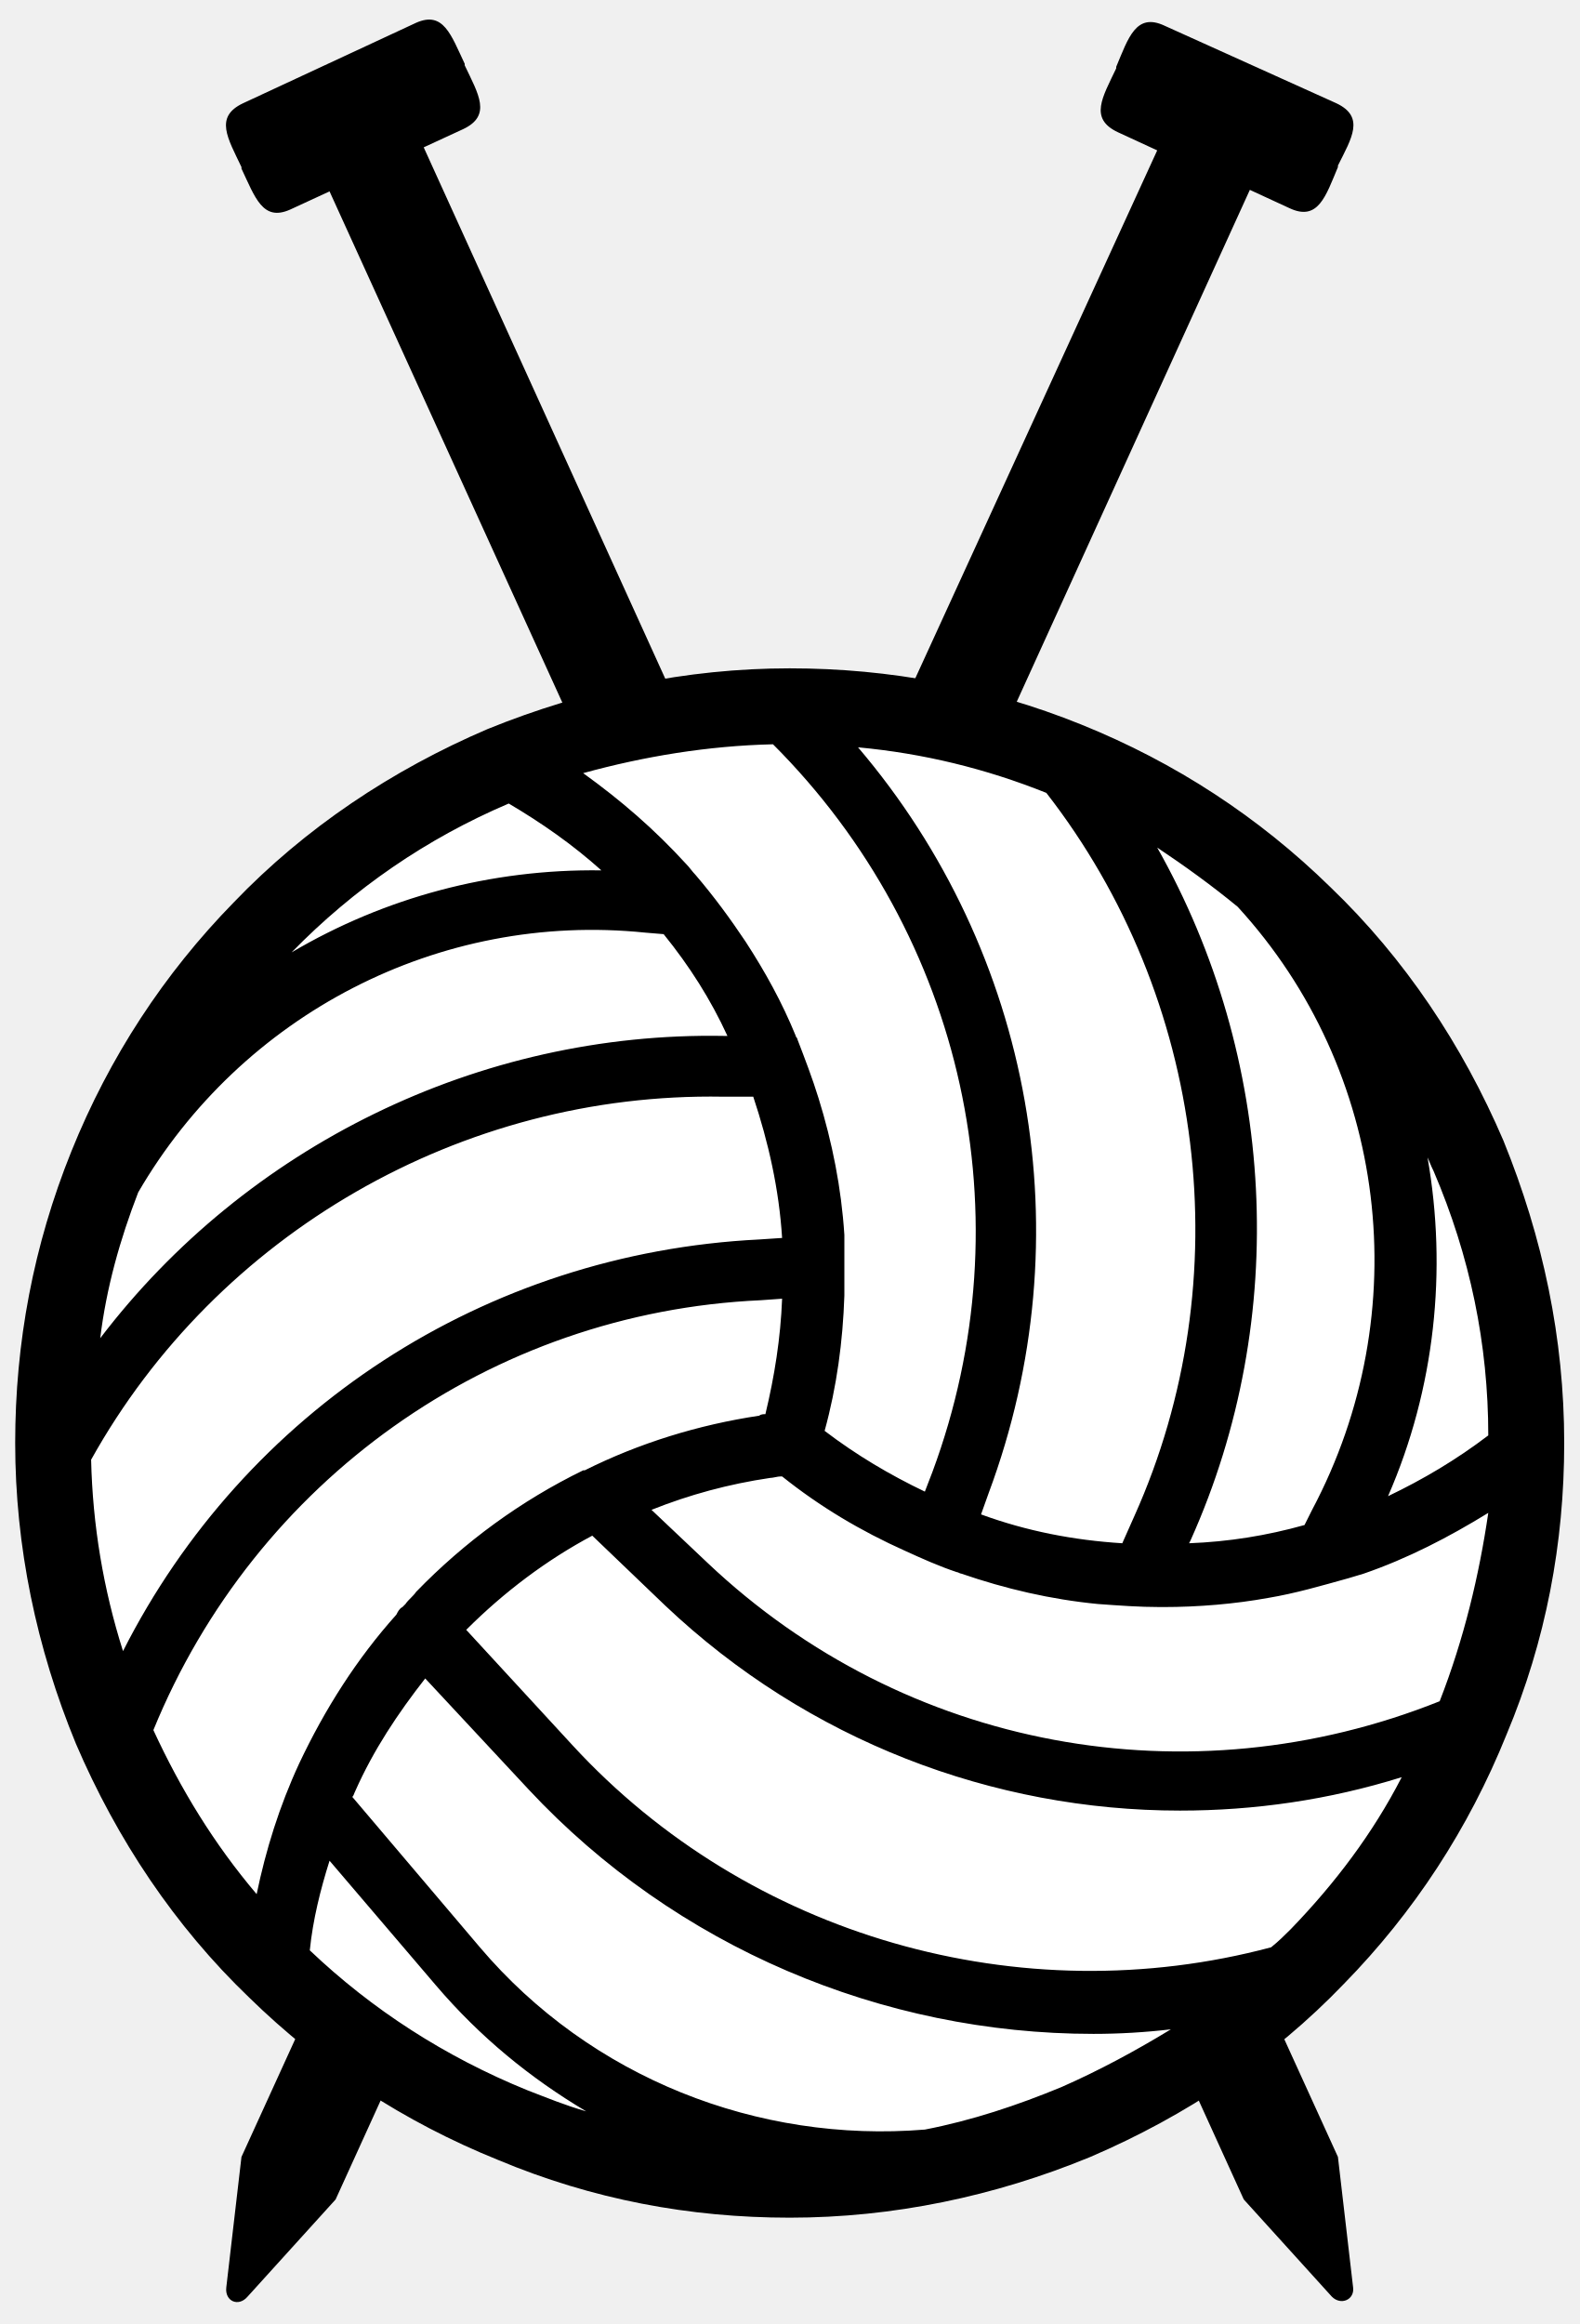
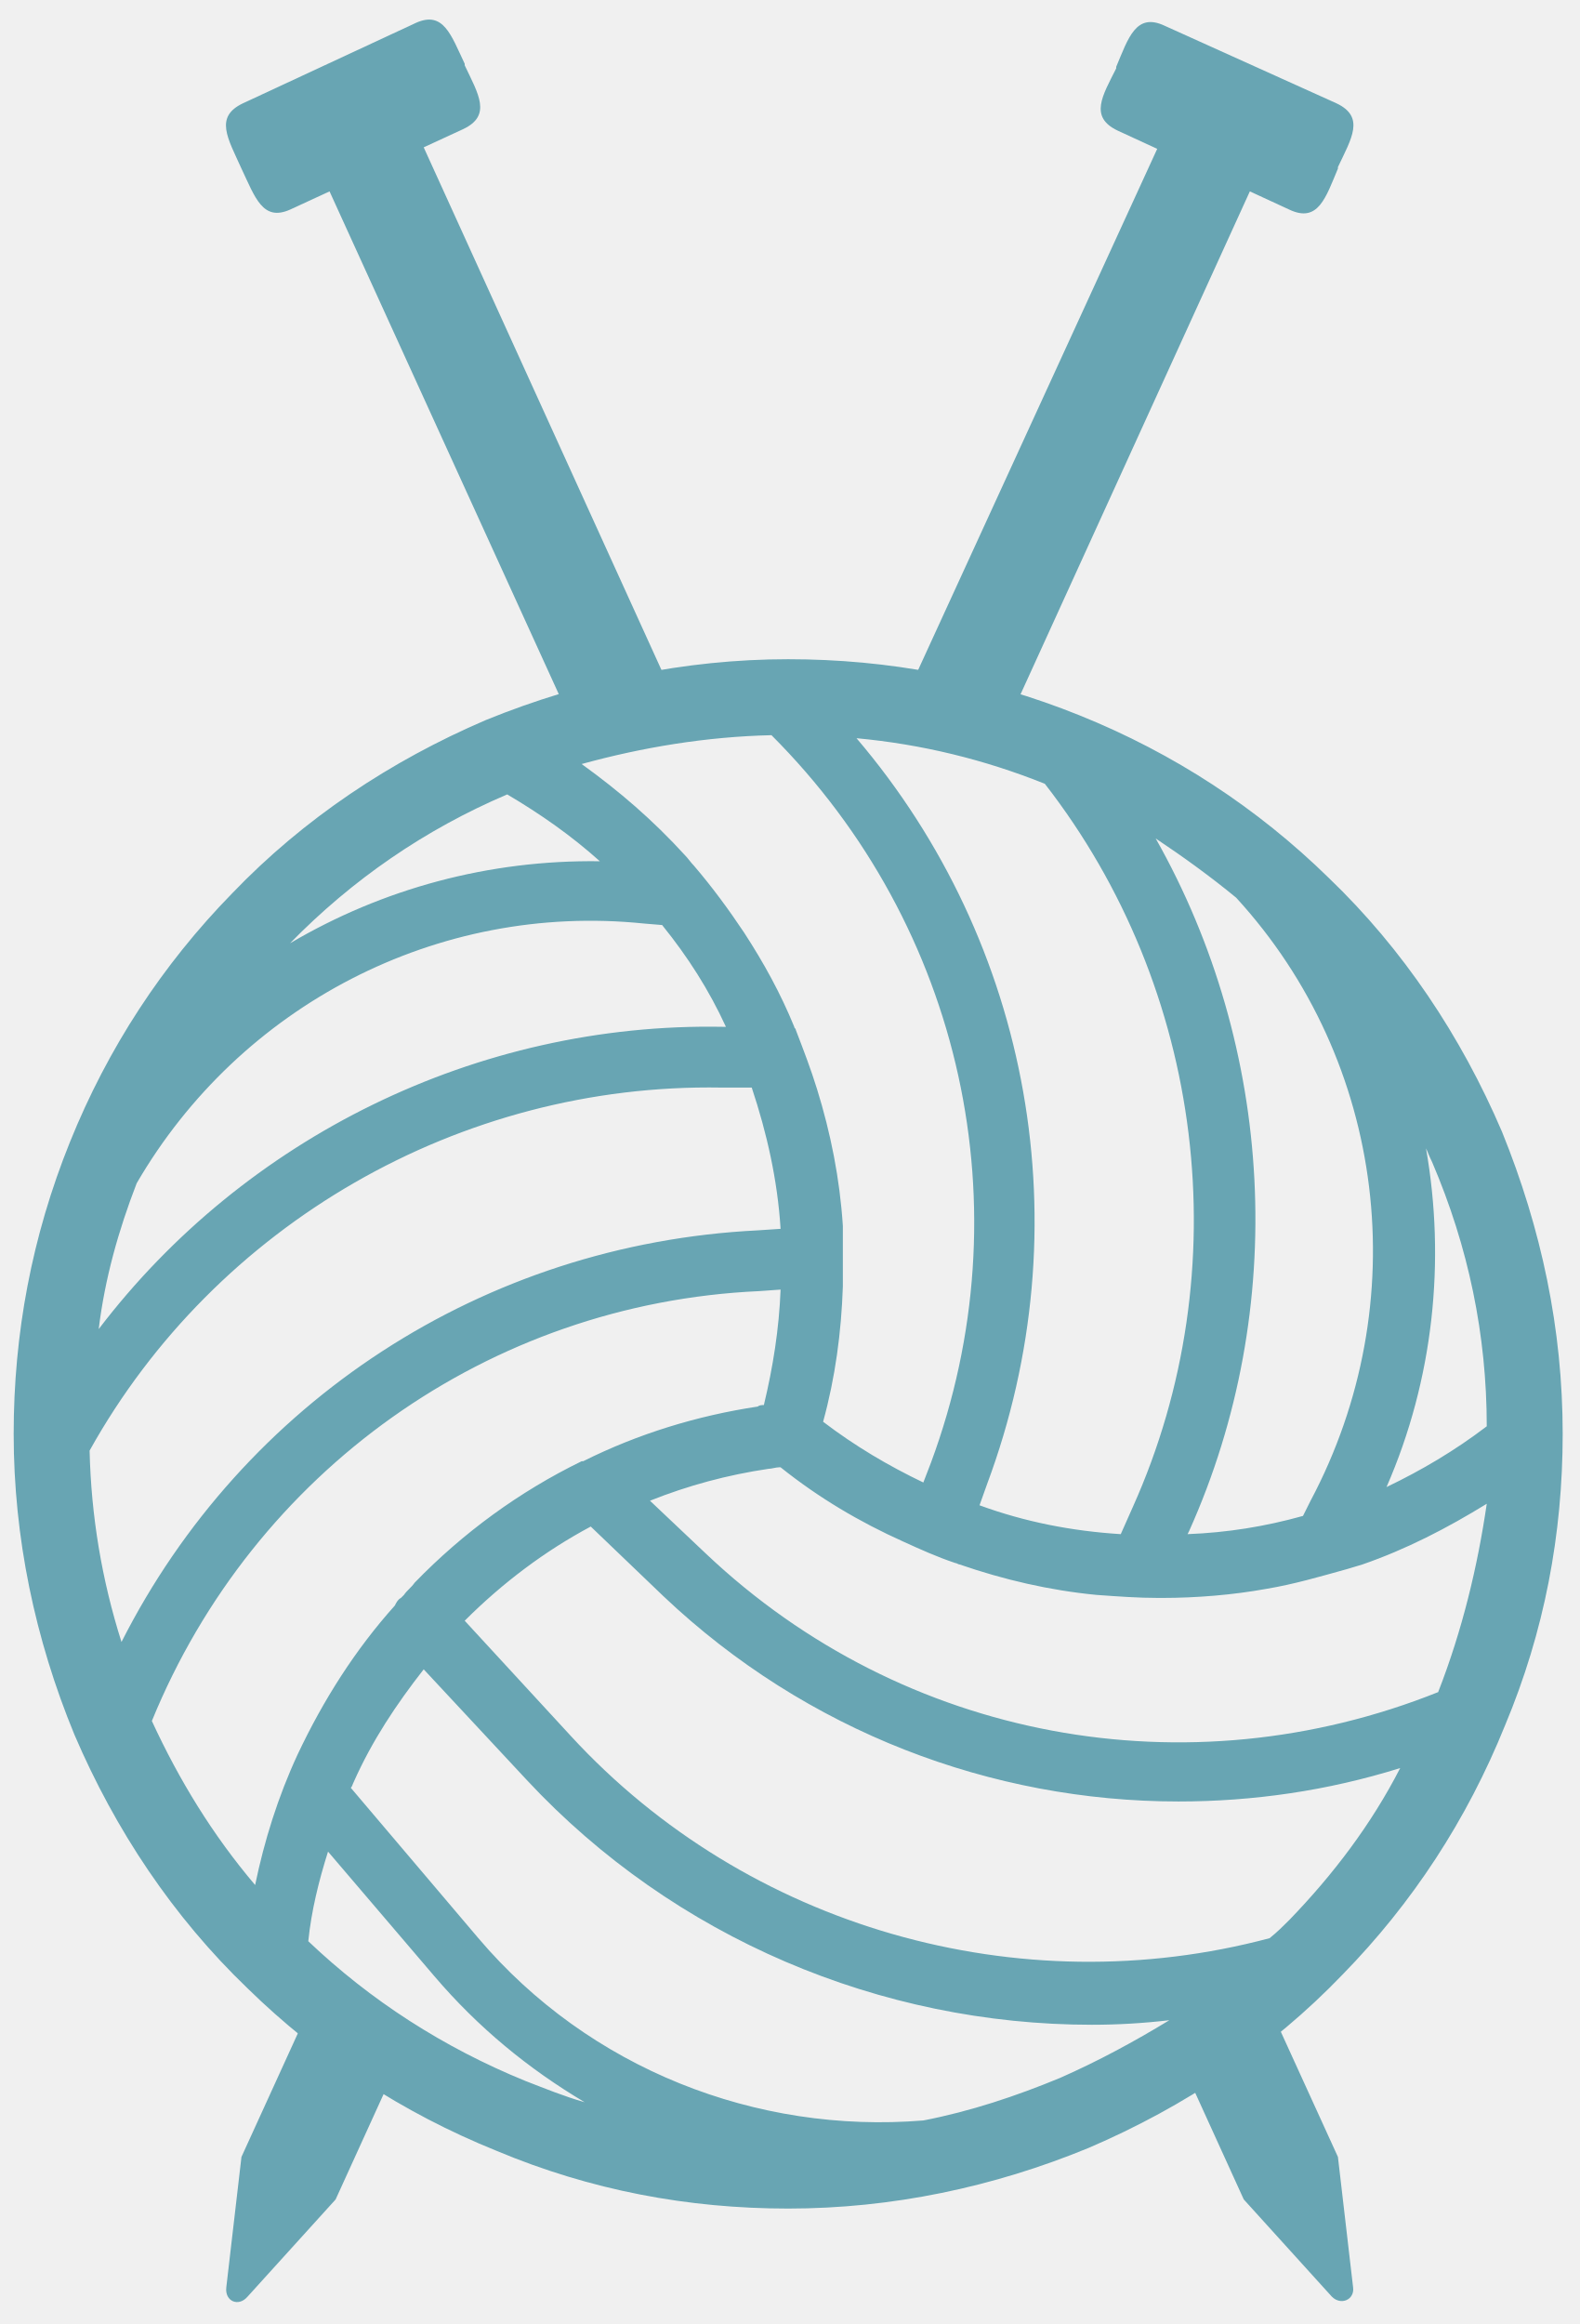
<svg xmlns="http://www.w3.org/2000/svg" version="1.1" id="Calque_1" x="0px" y="0px" viewBox="0 0 104 153" style="enable-background:new 0 0 104 153;" xml:space="preserve">
  <style type="text/css">
- 	.st0{fill:#FFFFFF;}
+ 	.st0{fill:#68A5B3;}
</style>
-   <path d="M88.1,142L55.7,70.9l26.6-58.4l2.6,1.2c1.9,0.9,2.4-0.8,3.2-2.7l0-0.1C89,9.1,89.9,7.7,88,6.8L76.7,1.7  c-1.9-0.9-2.4,0.8-3.2,2.7l0,0.1c-0.9,1.9-1.8,3.3,0.1,4.2l2.6,1.2L52,62.7l-24.1-53l2.6-1.2c1.9-0.9,1-2.3,0.1-4.2l0-0.1  c-0.9-1.9-1.4-3.5-3.2-2.7L16,6.8c-1.9,0.9-1,2.3-0.1,4.2l0,0.1c0.9,1.9,1.4,3.5,3.2,2.7l2.6-1.2l26.6,58.4L15.9,142l-1,8.6  c-0.1,0.9,0.8,1.3,1.4,0.6l5.8-6.4L52,79.1l29.9,65.7l5.8,6.4c0.6,0.6,1.5,0.2,1.4-0.6L88.1,142z" />
-   <circle class="st0" cx="52" cy="95.2" r="48.2" />
-   <path d="M99,75.1c-2.7-6.3-6.5-12-11.4-16.7c-4.7-4.6-10.2-8.2-16.4-10.7C65,45.2,58.6,44,52,44l0,0c-6.8,0-13.5,1.4-19.9,4  c-6.3,2.7-12,6.5-16.7,11.4c-4.6,4.7-8.2,10.2-10.7,16.4C2.2,82,1,88.4,1,95c0,6.8,1.4,13.5,4,19.8c2.7,6.3,6.5,12,11.4,16.7  c4.7,4.6,10.2,8.2,16.4,10.7C39,144.8,45.4,146,52,146l0,0c6.8,0,13.5-1.4,19.8-4c6.3-2.7,12-6.5,16.7-11.4  c4.6-4.7,8.2-10.2,10.7-16.4c2.6-6.2,3.8-12.6,3.8-19.2C103,88.1,101.6,81.5,99,75.1z M94.8,112c-16.5,6.6-35.2,3.2-48.2-9.1  l-3.7-3.5c2.5-1,5.1-1.7,7.8-2.1c0.2,0,0.5-0.1,0.7-0.1c0,0,0,0,0.1,0c2.5,2,5.2,3.6,8.1,4.9c1.1,0.5,2.2,1,3.4,1.4  c0.1,0,0.2,0.1,0.3,0.1c2.9,1,5.9,1.7,9,2c1.4,0.1,2.7,0.2,4.1,0.2l0,0c0.1,0,0.1,0,0.2,0c2.3,0,4.7-0.2,6.9-0.6  c1.8-0.3,3.5-0.8,5.3-1.3c0.3-0.1,0.7-0.2,1-0.3c2.9-1,5.6-2.4,8.2-4C97.4,103.7,96.4,107.9,94.8,112z M8.1,108.7  c-1.3-4.1-2-8.3-2.1-12.6c8.3-14.9,24.4-24.2,41.6-23.9h2c1,3,1.7,6.1,1.9,9.3L50,81.6C31.9,82.5,16.1,92.9,8.1,108.7z M9.1,78.5  C15.9,66.8,28.9,60,42.5,61.4l1.2,0.1c1.7,2.1,3.1,4.3,4.2,6.7h-0.2c-16.2-0.3-31.5,7.3-41.1,19.9C7,84.8,7.9,81.6,9.1,78.5z   M94.4,77.1c2.4,5.6,3.6,11.4,3.6,17.4c-2.1,1.6-4.3,2.9-6.6,4c3.1-7.1,3.9-14.9,2.6-22.3C94.1,76.4,94.2,76.7,94.4,77.1z   M81.5,59.7c9.9,10.8,11.8,26.7,4.9,39.7l-0.5,1c-2.5,0.7-5,1.1-7.6,1.2l0.1-0.2C85,86.7,84,69.6,76.2,55.8  C78,57,79.8,58.3,81.5,59.7z M68.9,52.2c10.5,13.5,12.8,32,5.8,47.6l-0.8,1.8c-3.2-0.2-6.3-0.8-9.3-1.9l0.5-1.4  c6.3-16.9,2.9-35.6-8.6-49.1C60.8,49.6,64.9,50.6,68.9,52.2z M50.9,49c12.6,12.6,16.7,31.2,10.5,47.9l-0.5,1.3  c-2.3-1.1-4.5-2.4-6.6-4c0.8-2.9,1.2-5.9,1.3-8.9c0-1.2,0-2.4,0-3.7c0-0.1,0-0.2,0-0.3c-0.2-3.1-0.8-6.1-1.7-9  c-0.4-1.3-0.9-2.6-1.4-3.9c0-0.1-0.1-0.1-0.1-0.2c-0.9-2.2-2-4.2-3.3-6.2c-1-1.5-2.1-3-3.3-4.4c-0.2-0.2-0.4-0.5-0.6-0.7  c-2.1-2.3-4.3-4.2-6.8-6C42.4,49.8,46.6,49.1,50.9,49z M33.5,52.9c2.2,1.3,4.2,2.7,6.1,4.4c-7.3-0.1-14.3,1.8-20.4,5.4  C23.3,58.5,28.1,55.2,33.5,52.9z M50.1,85.6l1.4-0.1c-0.1,2.6-0.5,5.1-1.1,7.6c-0.1,0-0.3,0-0.4,0.1c-4,0.6-7.9,1.8-11.5,3.6l0,0  h-0.1c-4.1,2-7.8,4.7-11,8c-0.2,0.3-0.5,0.5-0.7,0.8c-0.1,0.1-0.1,0.1-0.2,0.2c-0.2,0.1-0.3,0.3-0.4,0.5c-2.6,2.9-4.7,6.2-6.4,9.8  c-1.3,2.8-2.2,5.7-2.8,8.6c-2.8-3.3-5-6.9-6.8-10.8C16.8,97.5,32.3,86.4,50.1,85.6z M34.7,137.6c-5.4-2.2-10.2-5.3-14.3-9.2  c0.2-2,0.7-4,1.3-5.9l7,8.2c2.9,3.4,6.2,6.1,9.9,8.3C37.2,138.6,36,138.1,34.7,137.6z M69.9,137.4c-2.9,1.2-5.9,2.2-9,2.8  c-11,0.9-22-3.4-29.3-12l-8.4-9.9c0.1-0.1,0.1-0.2,0.2-0.4c1.2-2.7,2.8-5.1,4.6-7.4l6.8,7.3c9.7,10.4,23.3,16.1,37.2,16.1  c1.7,0,3.4-0.1,5.1-0.3C74.8,135,72.4,136.3,69.9,137.4z M85,127c-0.4,0.4-0.8,0.8-1.3,1.2c-16.5,4.4-34.4-0.7-46-13.3l-7-7.6  c2.5-2.5,5.3-4.6,8.3-6.2l4.8,4.6c9.4,8.9,21.6,13.5,33.9,13.5c4.9,0,9.8-0.7,14.6-2.2C90.4,120.7,87.9,124,85,127z" />
+   <g>
+     <path class="st0" d="M15.9,11.1c0.9,1.9,1.4,3.5,3.2,2.7l2.6-1.2L38.3,49c2.2-0.7,4.5-1.2,6.8-1.5L27.9,9.7l2.6-1.2   c1.9-0.9,1-2.3,0.1-4.2l0-0.1c-0.9-1.9-1.4-3.5-3.2-2.7L16,6.8C14.1,7.7,15,9.1,15.9,11.1L15.9,11.1z" />
+     <path class="st0" d="M73.6,8.6l2.6,1.2L58.9,47.5c2.3,0.3,4.6,0.8,6.8,1.5l16.6-36.4l2.6,1.2c1.9,0.9,2.4-0.8,3.2-2.7l0-0.1   C89,9.1,89.9,7.7,88,6.8L76.7,1.7c-1.9-0.9-2.4,0.8-3.2,2.7l0,0.1C72.6,6.3,71.7,7.7,73.6,8.6z" />
+     <path class="st0" d="M83.4,131.7c-1.8,1.5-3.6,2.9-5.6,4.1l4.1,9l5.8,6.4c0.6,0.6,1.5,0.2,1.4-0.6l-1-8.6L83.4,131.7z" />
+     <path class="st0" d="M20.6,131.7L15.9,142l-1,8.6c-0.1,0.9,0.8,1.3,1.4,0.6l5.8-6.4l4.1-9C24.2,134.6,22.4,133.2,20.6,131.7z" />
+   </g>
+   <path class="st0" d="M98.9,74.5c-2.7-6.3-6.5-12-11.4-16.7c-4.7-4.6-10.2-8.2-16.4-10.7c-6.2-2.5-12.6-3.7-19.2-3.7l0,0  c-6.8,0-13.5,1.4-19.9,4c-6.3,2.7-12,6.5-16.7,11.4C10.7,63.5,7.1,69,4.6,75.2c-2.5,6.2-3.7,12.6-3.7,19.2c0,6.8,1.4,13.5,4,19.8  c2.7,6.3,6.5,12,11.4,16.7c4.7,4.6,10.2,8.2,16.4,10.7c6.2,2.6,12.6,3.8,19.2,3.8l0,0c6.8,0,13.5-1.4,19.8-4  c6.3-2.7,12-6.5,16.7-11.4c4.6-4.7,8.2-10.2,10.7-16.4c2.6-6.2,3.8-12.6,3.8-19.2C102.9,87.5,101.5,80.9,98.9,74.5z M94.7,111.4  c-16.5,6.6-35.2,3.2-48.2-9.1l-3.7-3.5c2.5-1,5.1-1.7,7.8-2.1c0.2,0,0.5-0.1,0.7-0.1c0,0,0,0,0.1,0c2.5,2,5.2,3.6,8.1,4.9  c1.1,0.5,2.2,1,3.4,1.4c0.1,0,0.2,0.1,0.3,0.1c2.9,1,5.9,1.7,9,2c1.4,0.1,2.7,0.2,4.1,0.2l0,0c0.1,0,0.1,0,0.2,0  c2.3,0,4.7-0.2,6.9-0.6c1.8-0.3,3.5-0.8,5.3-1.3c0.3-0.1,0.7-0.2,1-0.3c2.9-1,5.6-2.4,8.2-4C97.3,103.1,96.3,107.3,94.7,111.4z   M8,108.1c-1.3-4.1-2-8.3-2.1-12.6c8.3-14.9,24.4-24.2,41.6-23.9h2c1,3,1.7,6.1,1.9,9.3L49.9,81C31.8,81.9,16,92.3,8,108.1z M9,77.9  c6.8-11.7,19.8-18.5,33.4-17.1l1.2,0.1c1.7,2.1,3.1,4.3,4.2,6.7h-0.2c-16.2-0.3-31.5,7.3-41.1,19.9C6.9,84.2,7.8,81,9,77.9z   M94.3,76.5c2.4,5.6,3.6,11.4,3.6,17.4c-2.1,1.6-4.3,2.9-6.6,4c3.1-7.1,3.9-14.9,2.6-22.3C94,75.8,94.1,76.1,94.3,76.5z M81.4,59.1  c9.9,10.8,11.8,26.7,4.9,39.7l-0.5,1c-2.5,0.7-5,1.1-7.6,1.2l0.1-0.2c6.6-14.7,5.6-31.8-2.2-45.6C77.9,56.4,79.7,57.7,81.4,59.1z   M68.8,51.6c10.5,13.5,12.8,32,5.8,47.6l-0.8,1.8c-3.2-0.2-6.3-0.8-9.3-1.9l0.5-1.4c6.3-16.9,2.9-35.6-8.6-49.1  C60.7,49,64.8,50,68.8,51.6z M50.8,48.4C63.4,61,67.5,79.6,61.3,96.3l-0.5,1.3c-2.3-1.1-4.5-2.4-6.6-4c0.8-2.9,1.2-5.9,1.3-8.9  c0-1.2,0-2.4,0-3.7c0-0.1,0-0.2,0-0.3c-0.2-3.1-0.8-6.1-1.7-9c-0.4-1.3-0.9-2.6-1.4-3.9c0-0.1-0.1-0.1-0.1-0.2  c-0.9-2.2-2-4.2-3.3-6.2c-1-1.5-2.1-3-3.3-4.4c-0.2-0.2-0.4-0.5-0.6-0.7c-2.1-2.3-4.3-4.2-6.8-6C42.3,49.2,46.5,48.5,50.8,48.4z   M33.4,52.3c2.2,1.3,4.2,2.7,6.1,4.4c-7.3-0.1-14.3,1.8-20.4,5.4C23.2,57.9,28,54.6,33.4,52.3z M50,85l1.4-0.1  c-0.1,2.6-0.5,5.1-1.1,7.6c-0.1,0-0.3,0-0.4,0.1c-4,0.6-7.9,1.8-11.5,3.6l0,0h-0.1c-4.1,2-7.8,4.7-11,8c-0.2,0.3-0.5,0.5-0.7,0.8  c-0.1,0.1-0.1,0.1-0.2,0.2c-0.2,0.1-0.3,0.3-0.4,0.5c-2.6,2.9-4.7,6.2-6.4,9.8c-1.3,2.8-2.2,5.7-2.8,8.6c-2.8-3.3-5-6.9-6.8-10.8  C16.7,96.9,32.2,85.8,50,85z M34.6,137c-5.4-2.2-10.2-5.3-14.3-9.2c0.2-2,0.7-4,1.3-5.9l7,8.2c2.9,3.4,6.2,6.1,9.9,8.3  C37.1,138,35.9,137.5,34.6,137z M69.8,136.8c-2.9,1.2-5.9,2.2-9,2.8c-11,0.9-22-3.4-29.3-12l-8.4-9.9c0.1-0.1,0.1-0.2,0.2-0.4  c1.2-2.7,2.8-5.1,4.6-7.4l6.8,7.3c9.7,10.4,23.3,16.1,37.2,16.1c1.7,0,3.4-0.1,5.1-0.3C74.7,134.4,72.3,135.7,69.8,136.8z   M84.9,126.4c-0.4,0.4-0.8,0.8-1.3,1.2c-16.5,4.4-34.4-0.7-46-13.3l-7-7.6c2.5-2.5,5.3-4.6,8.3-6.2l4.8,4.6  c9.4,8.9,21.6,13.5,33.9,13.5c4.9,0,9.8-0.7,14.6-2.2C90.3,120.1,87.8,123.4,84.9,126.4z" />
</svg>
